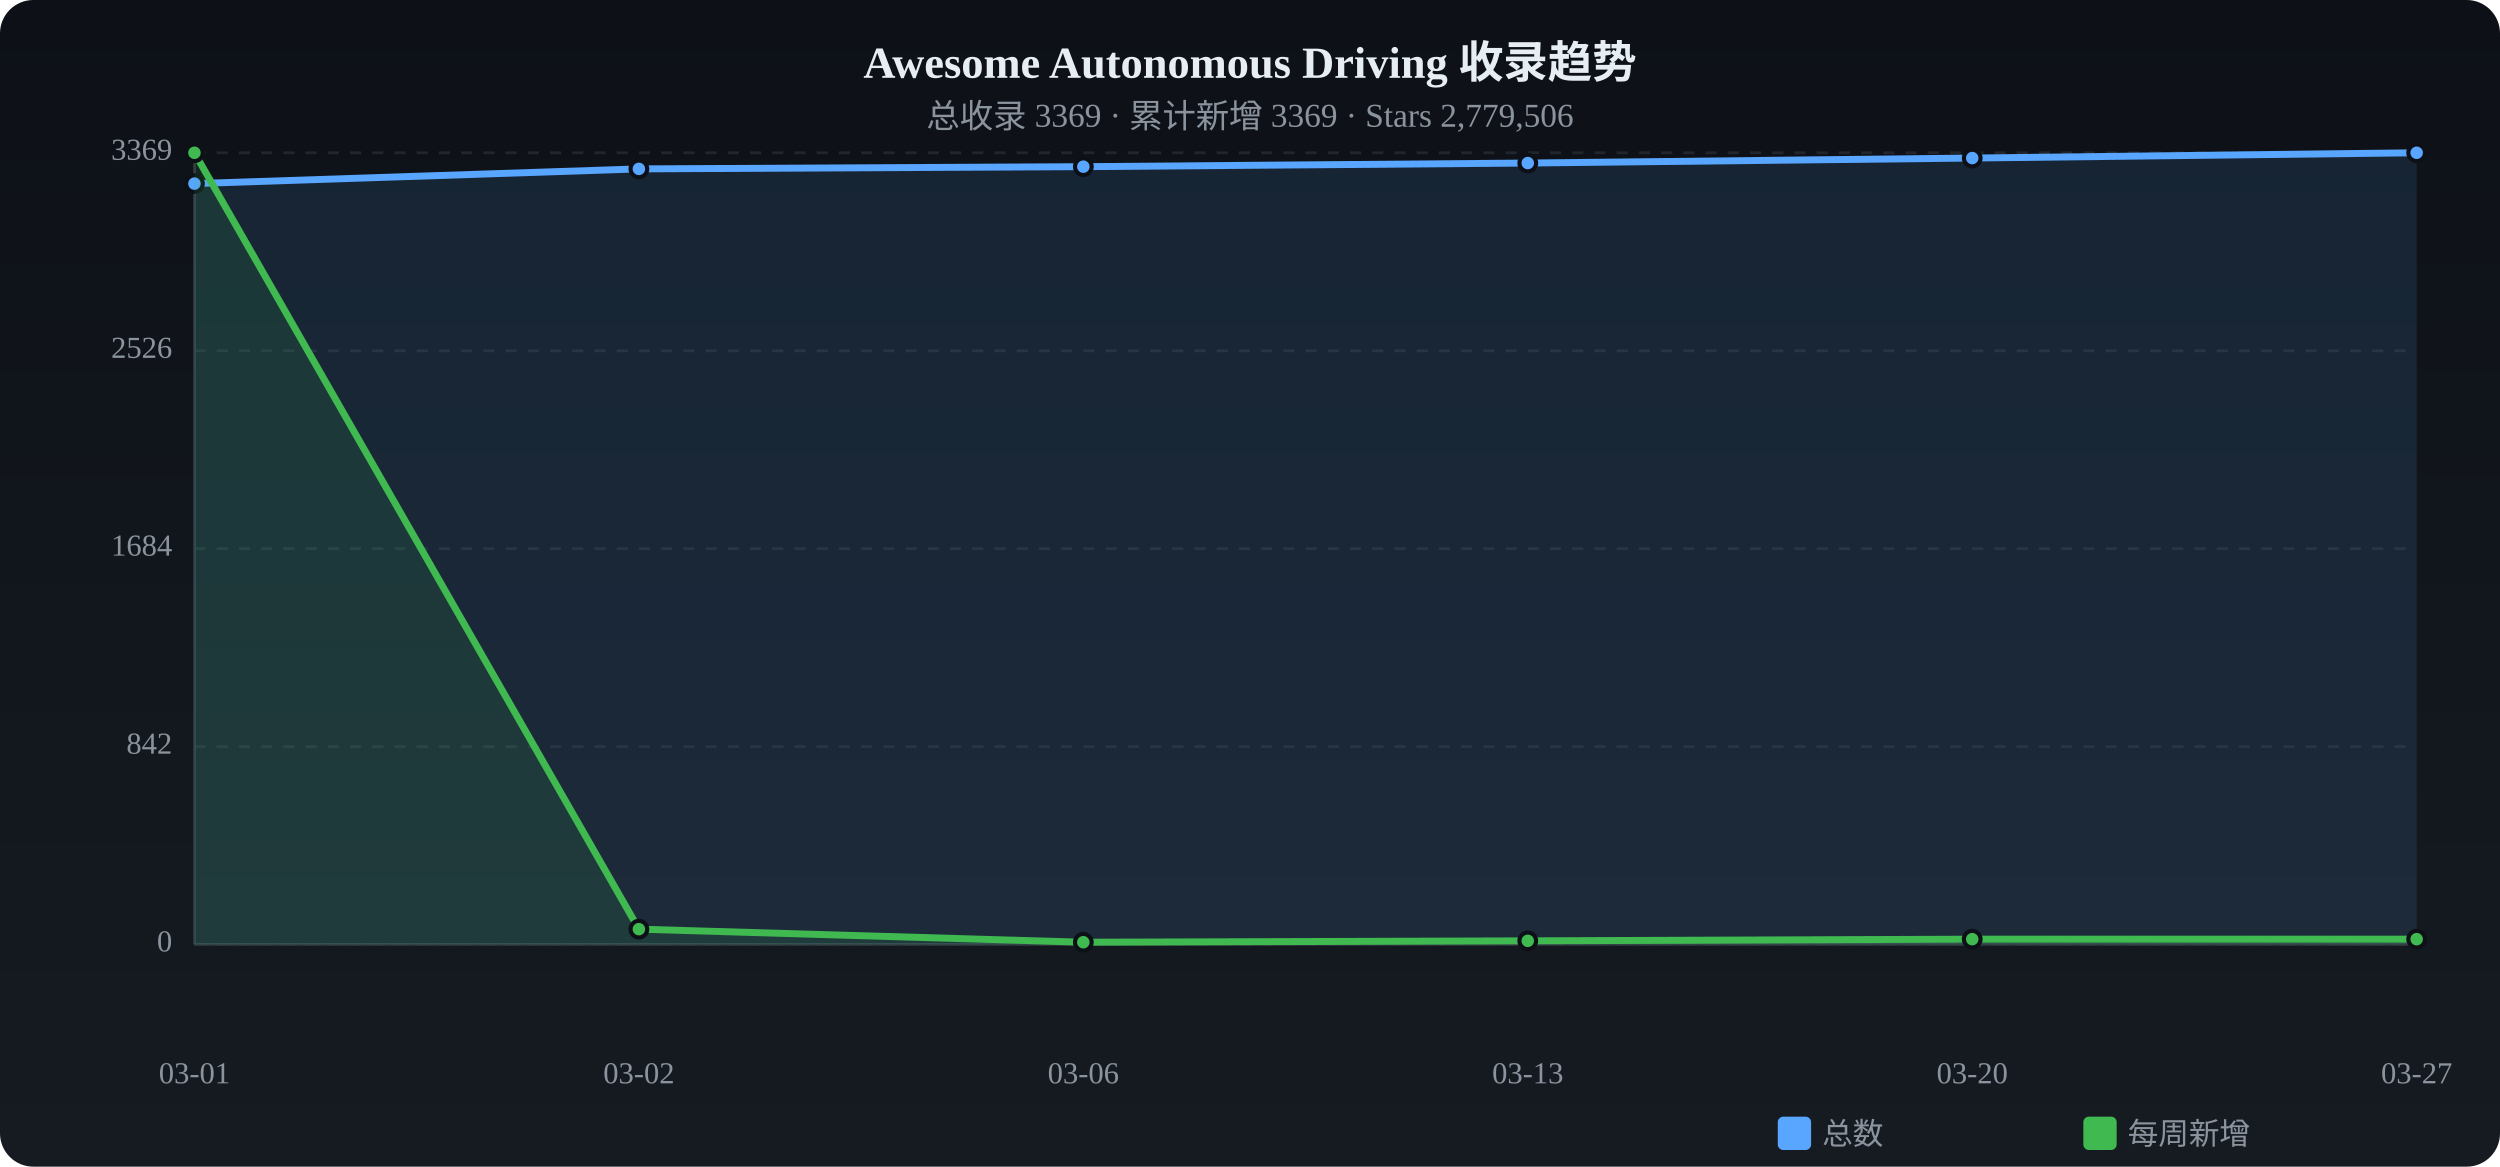
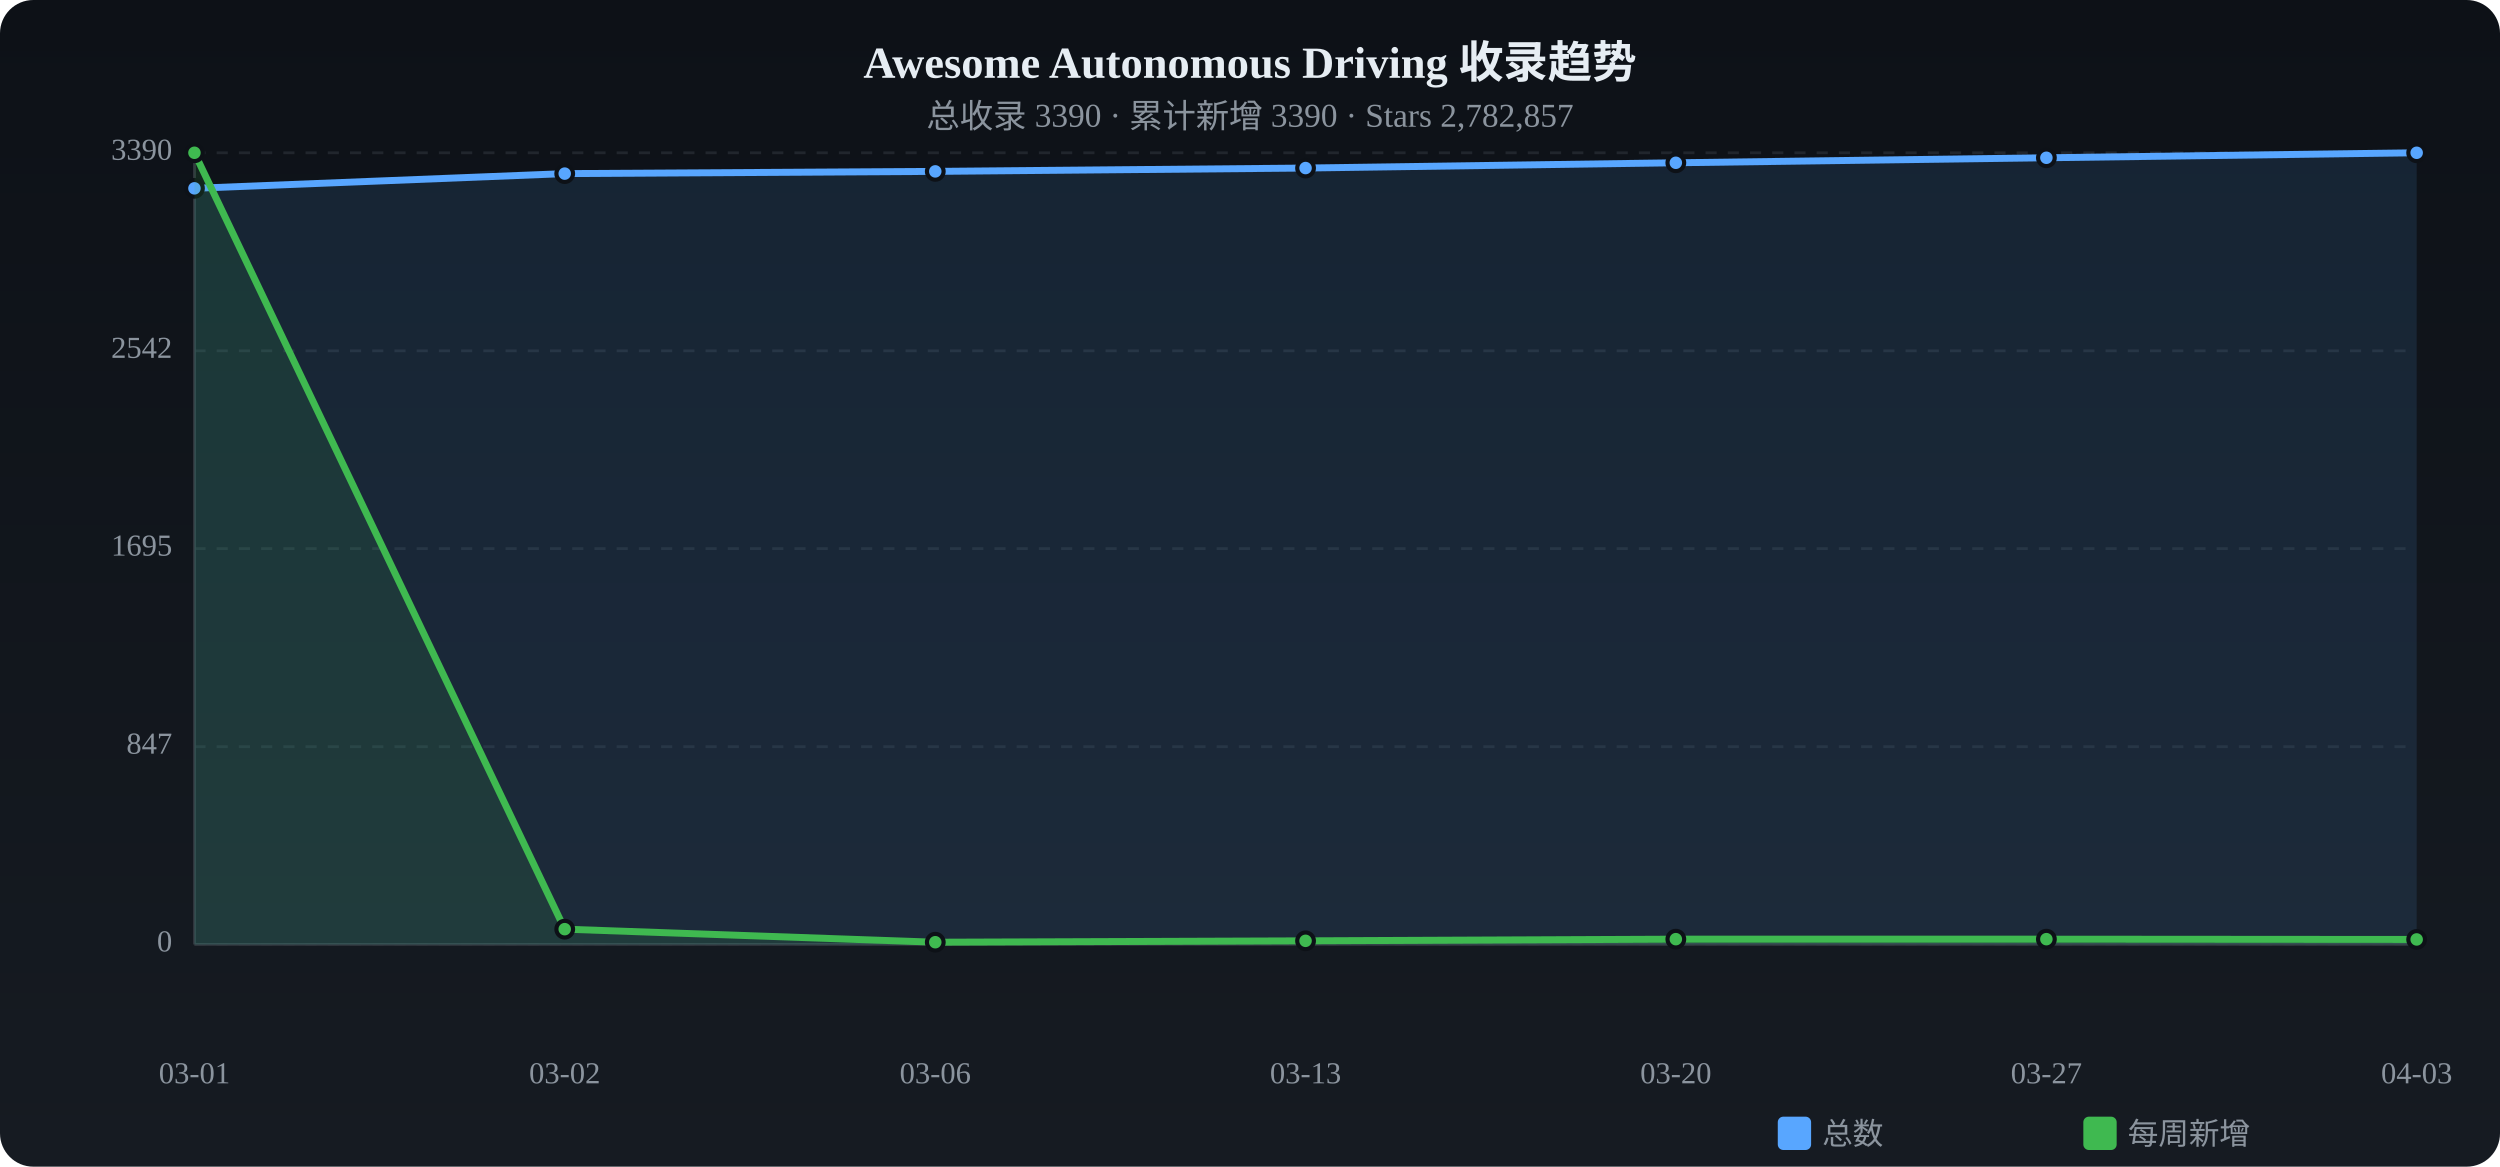
<svg xmlns="http://www.w3.org/2000/svg" viewBox="0 0 900 420" width="900" height="420">
  <defs>
    <linearGradient id="tbg" x1="0%" y1="0%" x2="0%" y2="100%">
      <stop offset="0%" stop-color="#0d1117" />
      <stop offset="100%" stop-color="#161b22" />
    </linearGradient>
  </defs>
  <rect width="900" height="420" rx="12" fill="url(#tbg)" />
  <text x="450.0" y="28" text-anchor="middle" fill="#e6edf3" font-size="16" font-weight="bold">Awesome Autonomous Driving 收录趋势</text>
-   <text x="450.0" y="46" text-anchor="middle" fill="#8b949e" font-size="12">总收录 3369 · 累计新增 3369 · Stars 2,779,506</text>
+   <text x="450.0" y="46" text-anchor="middle" fill="#8b949e" font-size="12">总收录 3390 · 累计新增 3390 · Stars 2,782,857</text>
  <text x="62" y="340.0" text-anchor="end" fill="#8b949e" font-size="11" dominant-baseline="middle">0</text>
  <line x1="70" y1="340.0" x2="870" y2="340.0" stroke="#21262d" stroke-dasharray="4 4" />
-   <text x="62" y="268.8" text-anchor="end" fill="#8b949e" font-size="11" dominant-baseline="middle">842</text>
+   <text x="62" y="268.8" text-anchor="end" fill="#8b949e" font-size="11" dominant-baseline="middle">847</text>
  <line x1="70" y1="268.8" x2="870" y2="268.8" stroke="#21262d" stroke-dasharray="4 4" />
-   <text x="62" y="197.5" text-anchor="end" fill="#8b949e" font-size="11" dominant-baseline="middle">1684</text>
+   <text x="62" y="197.5" text-anchor="end" fill="#8b949e" font-size="11" dominant-baseline="middle">1695</text>
  <line x1="70" y1="197.5" x2="870" y2="197.5" stroke="#21262d" stroke-dasharray="4 4" />
-   <text x="62" y="126.3" text-anchor="end" fill="#8b949e" font-size="11" dominant-baseline="middle">2526</text>
+   <text x="62" y="126.3" text-anchor="end" fill="#8b949e" font-size="11" dominant-baseline="middle">2542</text>
  <line x1="70" y1="126.3" x2="870" y2="126.3" stroke="#21262d" stroke-dasharray="4 4" />
-   <text x="62" y="55.0" text-anchor="end" fill="#8b949e" font-size="11" dominant-baseline="middle">3369</text>
+   <text x="62" y="55.0" text-anchor="end" fill="#8b949e" font-size="11" dominant-baseline="middle">3390</text>
  <line x1="70" y1="55.0" x2="870" y2="55.0" stroke="#21262d" stroke-dasharray="4 4" />
  <line x1="70" y1="55" x2="70" y2="340" stroke="#30363d" />
  <line x1="70" y1="340" x2="870" y2="340" stroke="#30363d" />
-   <path d="M70.0,66.1 L230.0,60.8 L390.0,60.0 L550.0,58.7 L710.0,56.9 L870.0,55.0 L870.0,340 L70.0,340 Z" fill="#58a6ff" opacity="0.12" />
-   <polyline points="70.0,66.1 230.0,60.8 390.0,60.0 550.0,58.7 710.0,56.9 870.0,55.0" fill="none" stroke="#58a6ff" stroke-width="2.5" stroke-linecap="round" stroke-linejoin="round" />
-   <circle cx="70.0" cy="66.1" r="3" fill="#58a6ff" stroke="#0d1117" stroke-width="1.5" />
-   <circle cx="230.0" cy="60.8" r="3" fill="#58a6ff" stroke="#0d1117" stroke-width="1.5" />
-   <circle cx="390.0" cy="60.0" r="3" fill="#58a6ff" stroke="#0d1117" stroke-width="1.5" />
-   <circle cx="550.0" cy="58.7" r="3" fill="#58a6ff" stroke="#0d1117" stroke-width="1.5" />
-   <circle cx="710.0" cy="56.9" r="3" fill="#58a6ff" stroke="#0d1117" stroke-width="1.5" />
+   <path d="M70.0,67.8 L203.3,62.5 L336.7,61.7 L470.0,60.5 L603.3,58.6 L736.7,56.8 L870.0,55.0 L870.0,340 L70.0,340 Z" fill="#58a6ff" opacity="0.12" />
+   <polyline points="70.0,67.8 203.3,62.5 336.7,61.7 470.0,60.5 603.3,58.6 736.7,56.8 870.0,55.0" fill="none" stroke="#58a6ff" stroke-width="2.5" stroke-linecap="round" stroke-linejoin="round" />
+   <circle cx="70.0" cy="67.8" r="3" fill="#58a6ff" stroke="#0d1117" stroke-width="1.5" />
+   <circle cx="203.3" cy="62.5" r="3" fill="#58a6ff" stroke="#0d1117" stroke-width="1.5" />
+   <circle cx="336.7" cy="61.7" r="3" fill="#58a6ff" stroke="#0d1117" stroke-width="1.5" />
+   <circle cx="470.0" cy="60.5" r="3" fill="#58a6ff" stroke="#0d1117" stroke-width="1.5" />
+   <circle cx="603.3" cy="58.6" r="3" fill="#58a6ff" stroke="#0d1117" stroke-width="1.5" />
+   <circle cx="736.7" cy="56.8" r="3" fill="#58a6ff" stroke="#0d1117" stroke-width="1.5" />
  <circle cx="870.0" cy="55.0" r="3" fill="#58a6ff" stroke="#0d1117" stroke-width="1.5" />
-   <path d="M70.0,55.0 L230.0,334.5 L390.0,339.2 L550.0,338.7 L710.0,338.1 L870.0,338.1 L870.0,340 L70.0,340 Z" fill="#3fb950" opacity="0.12" />
-   <polyline points="70.0,55.0 230.0,334.5 390.0,339.2 550.0,338.7 710.0,338.1 870.0,338.1" fill="none" stroke="#3fb950" stroke-width="2.5" stroke-linecap="round" stroke-linejoin="round" />
+   <path d="M70.0,55.0 L203.3,334.5 L336.7,339.2 L470.0,338.7 L603.3,338.1 L736.7,338.1 L870.0,338.2 L870.0,340 L70.0,340 Z" fill="#3fb950" opacity="0.12" />
+   <polyline points="70.0,55.0 203.3,334.5 336.7,339.2 470.0,338.7 603.3,338.1 736.7,338.1 870.0,338.2" fill="none" stroke="#3fb950" stroke-width="2.5" stroke-linecap="round" stroke-linejoin="round" />
  <circle cx="70.0" cy="55.0" r="3" fill="#3fb950" stroke="#0d1117" stroke-width="1.5" />
-   <circle cx="230.0" cy="334.5" r="3" fill="#3fb950" stroke="#0d1117" stroke-width="1.5" />
-   <circle cx="390.0" cy="339.2" r="3" fill="#3fb950" stroke="#0d1117" stroke-width="1.5" />
-   <circle cx="550.0" cy="338.7" r="3" fill="#3fb950" stroke="#0d1117" stroke-width="1.5" />
-   <circle cx="710.0" cy="338.1" r="3" fill="#3fb950" stroke="#0d1117" stroke-width="1.5" />
-   <circle cx="870.0" cy="338.1" r="3" fill="#3fb950" stroke="#0d1117" stroke-width="1.5" />
+   <circle cx="203.3" cy="334.5" r="3" fill="#3fb950" stroke="#0d1117" stroke-width="1.5" />
+   <circle cx="336.7" cy="339.2" r="3" fill="#3fb950" stroke="#0d1117" stroke-width="1.5" />
+   <circle cx="470.0" cy="338.7" r="3" fill="#3fb950" stroke="#0d1117" stroke-width="1.5" />
+   <circle cx="603.3" cy="338.1" r="3" fill="#3fb950" stroke="#0d1117" stroke-width="1.5" />
+   <circle cx="736.7" cy="338.1" r="3" fill="#3fb950" stroke="#0d1117" stroke-width="1.5" />
+   <circle cx="870.0" cy="338.2" r="3" fill="#3fb950" stroke="#0d1117" stroke-width="1.5" />
  <text x="70.0" y="390" text-anchor="middle" fill="#8b949e" font-size="11">03-01</text>
-   <text x="230.0" y="390" text-anchor="middle" fill="#8b949e" font-size="11">03-02</text>
-   <text x="390.0" y="390" text-anchor="middle" fill="#8b949e" font-size="11">03-06</text>
-   <text x="550.0" y="390" text-anchor="middle" fill="#8b949e" font-size="11">03-13</text>
-   <text x="710.0" y="390" text-anchor="middle" fill="#8b949e" font-size="11">03-20</text>
-   <text x="870.0" y="390" text-anchor="middle" fill="#8b949e" font-size="11">03-27</text>
+   <text x="203.3" y="390" text-anchor="middle" fill="#8b949e" font-size="11">03-02</text>
+   <text x="336.7" y="390" text-anchor="middle" fill="#8b949e" font-size="11">03-06</text>
+   <text x="470.0" y="390" text-anchor="middle" fill="#8b949e" font-size="11">03-13</text>
+   <text x="603.3" y="390" text-anchor="middle" fill="#8b949e" font-size="11">03-20</text>
+   <text x="736.7" y="390" text-anchor="middle" fill="#8b949e" font-size="11">03-27</text>
+   <text x="870.0" y="390" text-anchor="middle" fill="#8b949e" font-size="11">04-03</text>
  <rect x="640" y="402" width="12" height="12" rx="2" fill="#58a6ff" />
  <text x="656" y="412" fill="#8b949e" font-size="11">总数</text>
  <rect x="750" y="402" width="12" height="12" rx="2" fill="#3fb950" />
  <text x="766" y="412" fill="#8b949e" font-size="11">每周新增</text>
</svg>
